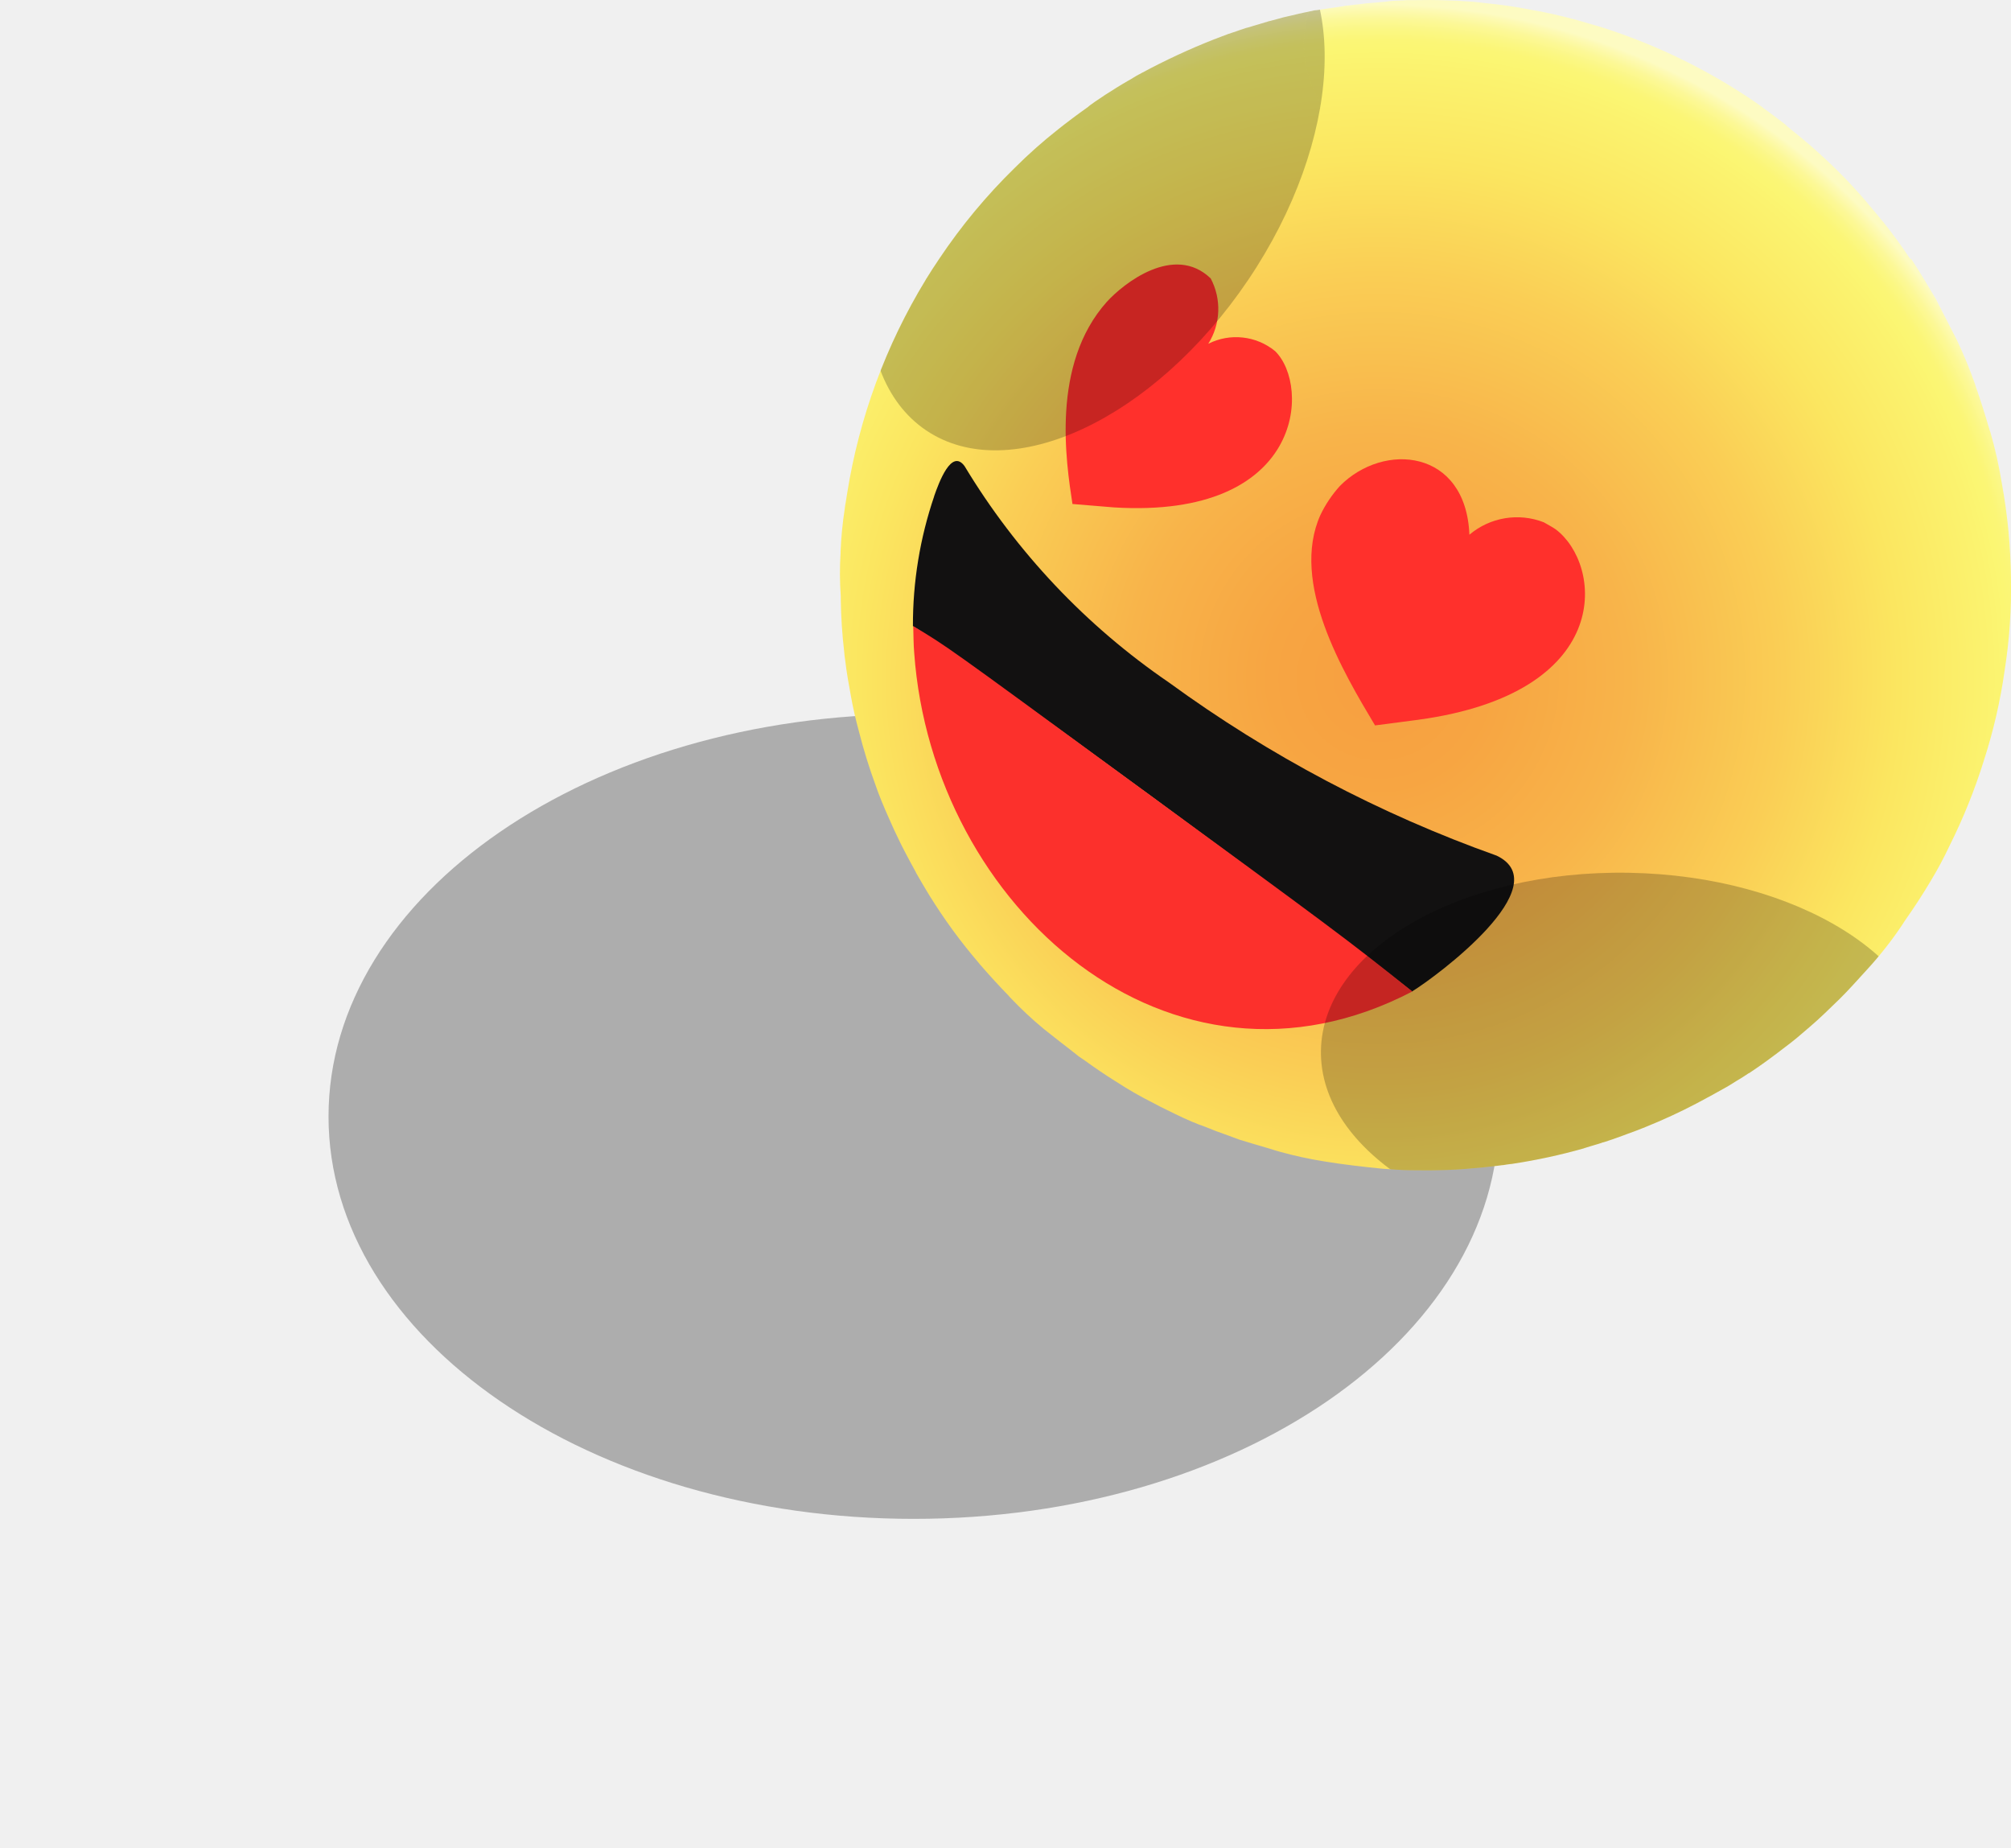
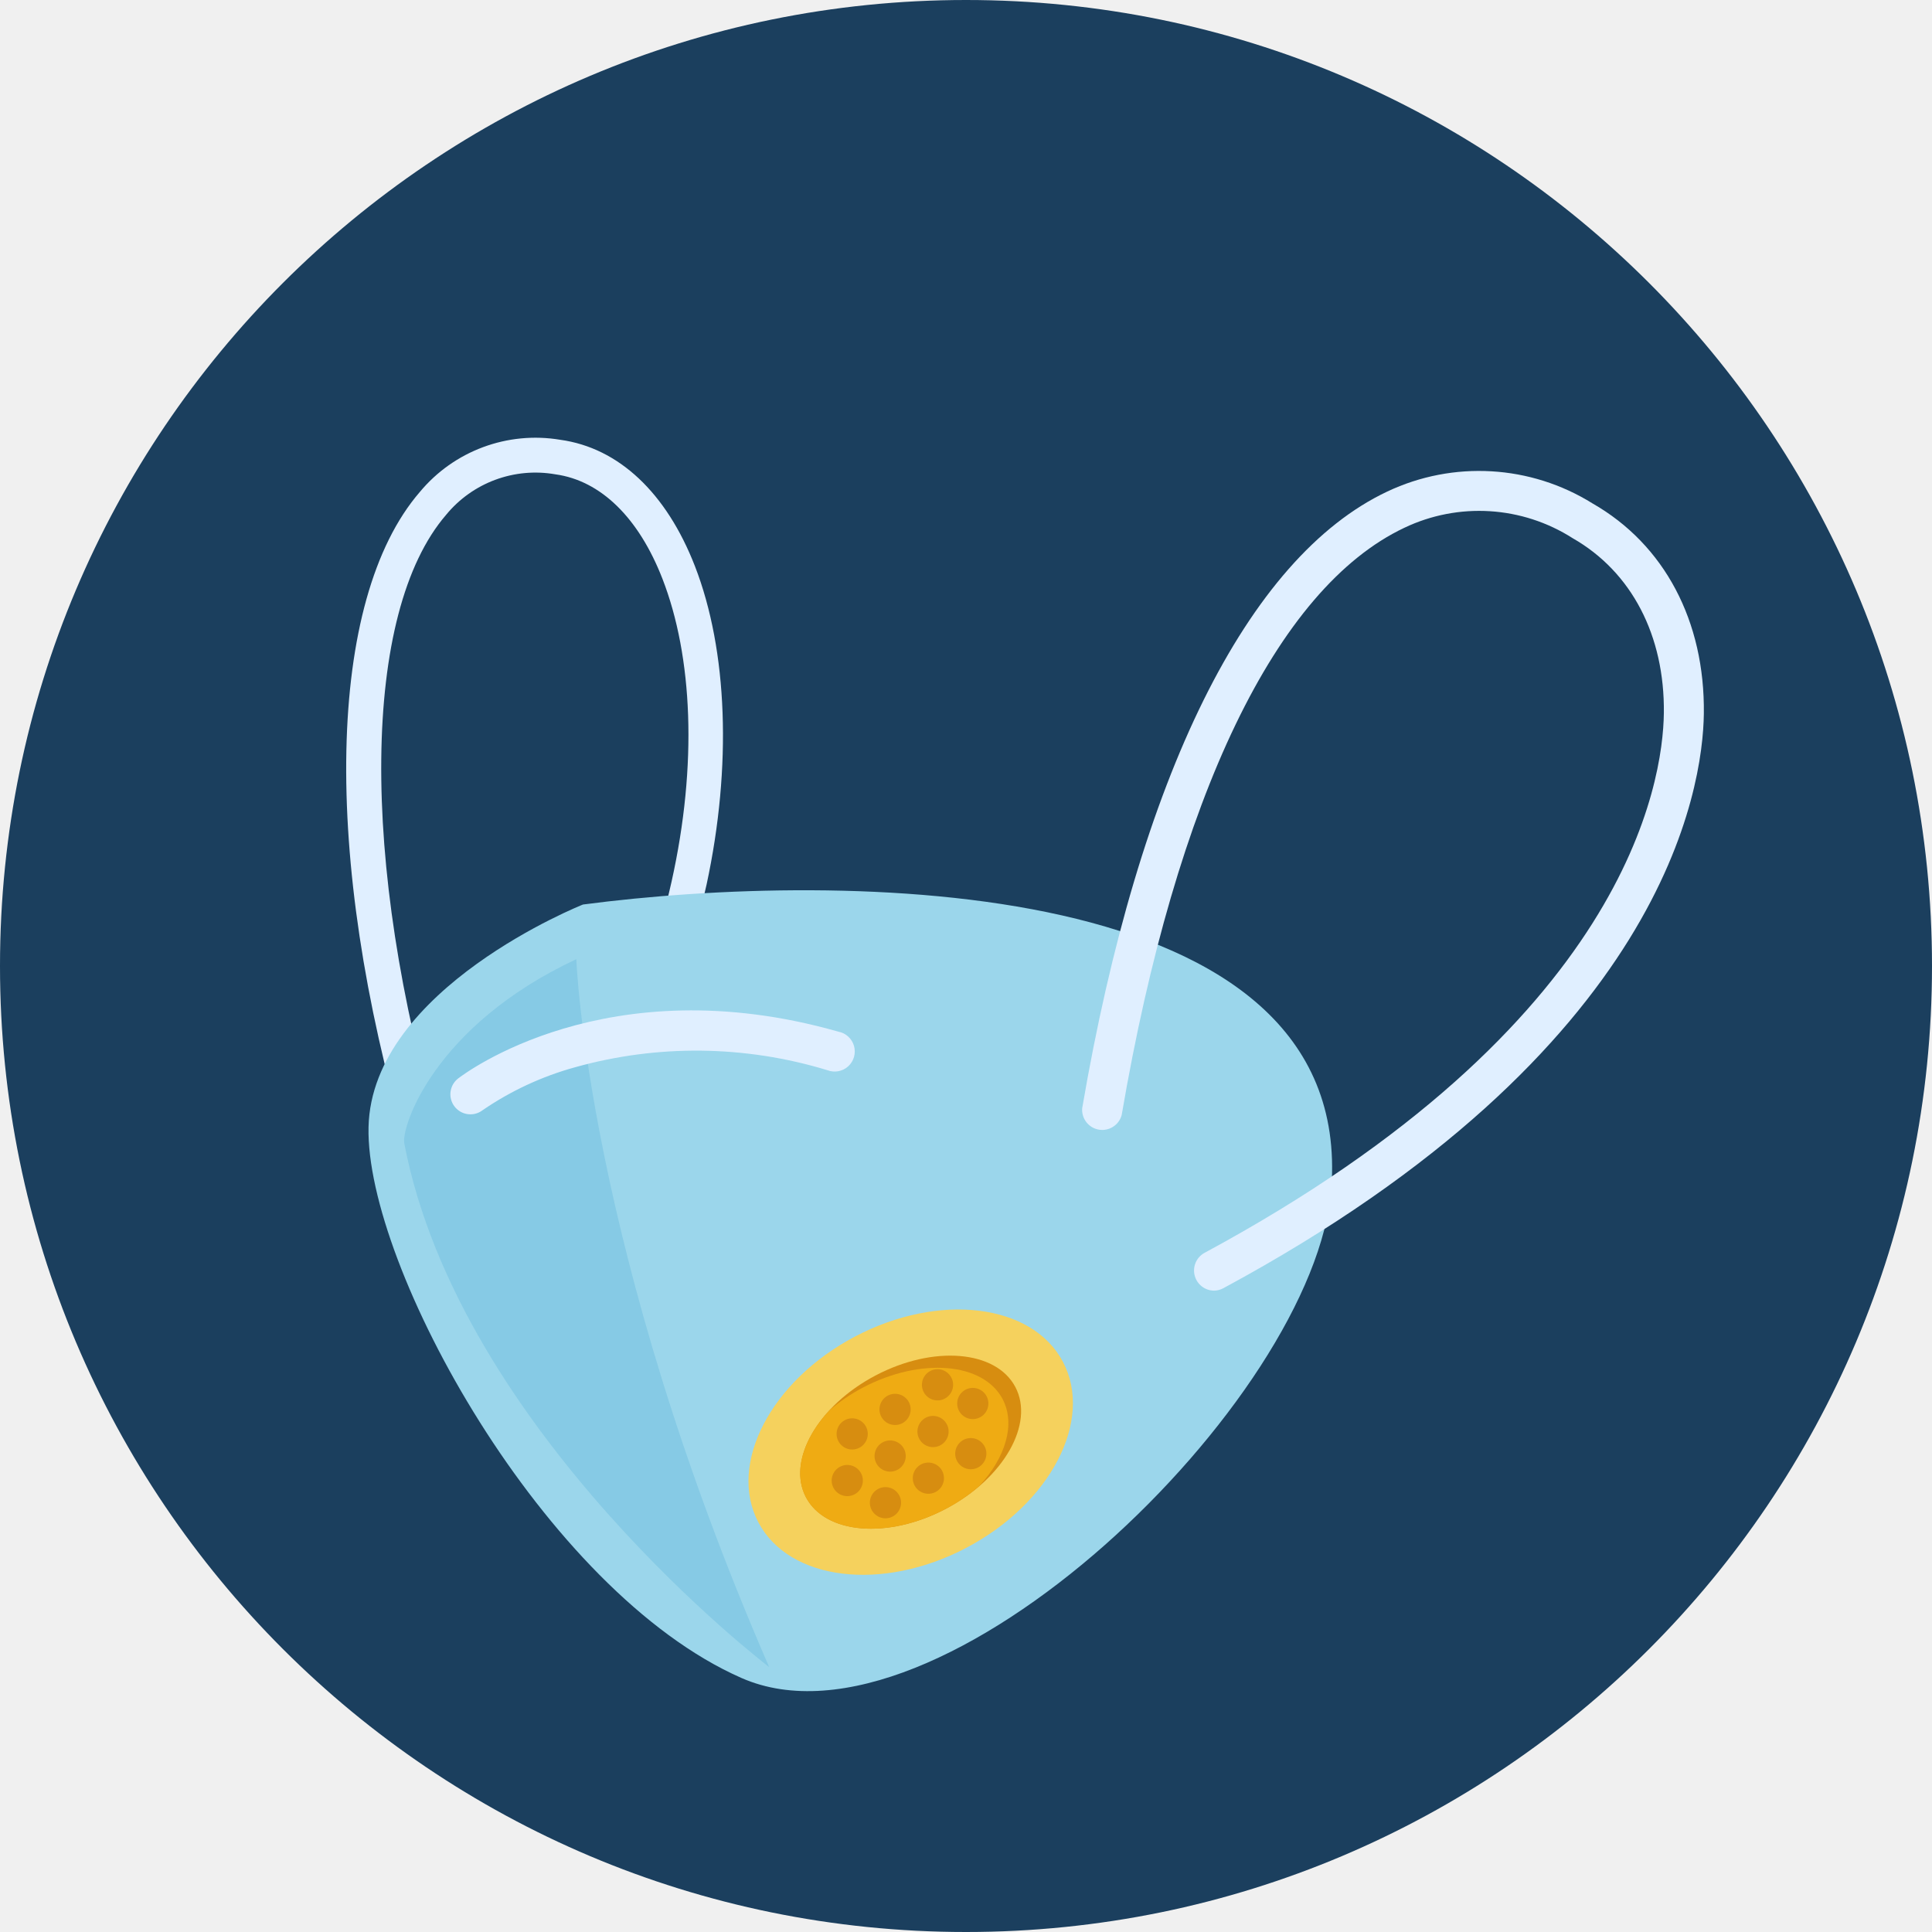
- <svg xmlns="http://www.w3.org/2000/svg" xmlns:xlink="http://www.w3.org/1999/xlink" width="82.478" height="75.758" viewBox="0 0 82.478 75.758">
+ <svg xmlns="http://www.w3.org/2000/svg" width="96" height="96" viewBox="0 0 96 96">
  <defs>
-     <radialGradient id="radial-gradient" cx="0.471" cy="0.58" r="0.575" gradientTransform="matrix(-0.999, -0.004, -0.004, 1, 0.933, 0.001)" gradientUnits="objectBoundingBox">
-       <stop offset="0" stop-color="#f79f40" />
-       <stop offset="0.163" stop-color="#f7a542" />
-       <stop offset="0.371" stop-color="#f8b44a" />
-       <stop offset="0.601" stop-color="#face55" />
-       <stop offset="0.771" stop-color="#fbe660" />
-       <stop offset="0.91" stop-color="#fbf36f" />
-       <stop offset="0.932" stop-color="#fbf672" />
-       <stop offset="0.947" stop-color="#fbf676" />
-       <stop offset="0.962" stop-color="#fbf783" />
-       <stop offset="0.978" stop-color="#fcf897" />
-       <stop offset="0.994" stop-color="#fdfab4" />
-       <stop offset="1" stop-color="#fdfbc2" />
-     </radialGradient>
    <clipPath id="clip-path">
-       <path id="Trazado_116496" data-name="Trazado 116496" d="M52.65,29.84v-.06c0-.11-.03-.77-.15-1.75-.01-.09-.02-.17-.03-.26-.02-.12-.04-.25-.06-.38a23.894,23.894,0,0,0-3.15-8.77c0-.01-.01-.01-.01-.02-.17-.29-.35-.57-.54-.85h0a23.353,23.353,0,0,0-3.06-3.74,20.449,20.449,0,0,0-1.77-1.6c-.39-.32-.78-.62-1.19-.91a.265.265,0,0,1-.06-.05l-.05-.04-.21-.15c-.26-.18-.55-.37-.86-.57h0c-.01-.01-.02-.01-.03-.02-.15-.09-.3-.19-.47-.28-.07-.04-.15-.09-.22-.13s-.12-.07-.19-.11a1.092,1.092,0,0,0-.15-.08,25.413,25.413,0,0,0-2.93-1.4c-.26-.11-.47-.18-.58-.23l-.18-.07-.18-.07c-.01,0-.02-.01-.03-.01l-.04-.01-.3-.1-.04-.01c-.01,0-.03-.01-.04-.01l-.2-.07a2.759,2.759,0,0,0-.27-.08l-.23-.07c-.04-.01-.09-.03-.13-.04-.01,0-.03-.01-.04-.01s-.03-.01-.05-.01a.636.636,0,0,1-.07-.02l-.26-.07-.22-.06c-.07-.02-.14-.03-.21-.05h-.01l-.13-.03-.25-.06-.18-.04a2.049,2.049,0,0,0-.24-.05c-.01,0-.03-.01-.04-.01-.06-.01-.12-.03-.18-.04l-.11-.02-.13-.03h-.02l-.04-.01c-.02,0-.05-.01-.07-.01a1.766,1.766,0,0,1-.2-.04.6.6,0,0,0-.12-.02h0a2.068,2.068,0,0,1-.22-.04l-.19-.03c-.03-.01-.07-.01-.11-.02a.985.985,0,0,0-.17-.02,1,1,0,0,0-.16-.02l-.27-.03-.25-.03c-.03,0-.05-.01-.08-.01h-.02a1.641,1.641,0,0,0-.23-.02l-.34-.03c-.08-.01-.16-.01-.23-.02-.09-.01-.17-.01-.26-.02s-.18-.01-.27-.02A.97.97,0,0,1,29.76,7h-.37c-.48-.01-.96-.01-1.45,0-.11,0-.21,0-.31.01s-.22.01-.32.02c-.07,0-.13.01-.19.01-.16.01-.31.02-.46.04-.05,0-.11.01-.16.01-.22.02-.43.04-.64.07-.1.01-.2.02-.3.04h-.01c-.02,0-.04.01-.06.01q-.24.03-.45.06c-.11.02-.23.04-.34.05-.26.04-.47.08-.61.11-.7.14-1.38.3-2.06.5-.41.11-.77.22-1.21.38a24.021,24.021,0,0,0-5.31,2.61h0c-.17.11-.33.22-.49.33a.265.265,0,0,0-.06.05c-.28.2-.56.4-.84.61a.423.423,0,0,1-.07.05l-.02.02-.02.02c-.01.01-.02.02-.03.02s-.02.01-.03.02c-.08.06-.15.12-.23.18-.15.12-.3.24-.44.36-.08.07-.16.13-.24.2-.16.14-.32.27-.46.4l-.02.02-.02.02c-.03.03-.07.06-.1.09-.75.69-1.21,1.19-1.24,1.22-.23.25-.46.51-.69.77-.16.19-.33.38-.5.59-.01.01-.02.03-.04.04l-.03.03c-.34.42-.69.89-1.08,1.46l-.01.01-.01.01c-.01.01-.01.02-.02.02-.18.26-.36.55-.54.86-.16.26-.32.52-.46.75l-.46.88c-.15.29-.29.56-.42.82a16.758,16.758,0,0,0-.76,1.82h0v.01c-.22.6-.42,1.23-.6,1.84l-.01.02a.037.037,0,0,1-.01.03,17.968,17.968,0,0,0-.5,2.13,23.506,23.506,0,0,0-.17,7.66,22.794,22.794,0,0,0,.82,3.68,23.944,23.944,0,0,0,1.38,3.51,15.311,15.311,0,0,0,.75,1.42c.32.56.68,1.11,1.06,1.66.04.07.09.13.13.2a16,16,0,0,0,1.39,1.8c.34.37.78.88,1.14,1.24s.83.82,1.22,1.15h0c.42.37.6.53.99.83q.72.585,1.47,1.08h.01c.16.11.32.22.49.32.19.12.38.24.55.34.09.05.22.13.36.21a.573.573,0,0,1,.07.04c.15.09.33.18.52.29.04.02.09.05.13.07a22.789,22.789,0,0,0,2.12,1c.18.07.42.17.7.28l.24.09.42.15.3.1.11.03c.01,0,.01,0,.02.01l.16.05a2.759,2.759,0,0,0,.27.08l.26.08c.01,0,.02,0,.02.01a22.1,22.1,0,0,0,2.96.66l.09.01c.08.01.17.03.27.04h.03l.23.03.53.06c.24.03.56.05.79.07s.49.03.74.04h.02c.13.01.25.01.37.01.33.01.77,0,1.1.01s.79-.03,1.13-.05c.72-.06,1.68-.17,2.39-.28a18.747,18.747,0,0,0,1.84-.38c.14-.04.28-.08.43-.12.43-.12.87-.25,1.24-.36l.43-.16c.35-.12.69-.25,1.03-.38l.17-.06c.4-.15.89-.38,1.32-.59.19-.09.37-.18.55-.28a15.71,15.71,0,0,0,1.56-.88c.02-.01.03-.02.05-.03.41-.26.82-.52,1.22-.81.09-.06.18-.12.26-.17l.44-.34c.12-.09.23-.18.35-.27l.66-.52a14.289,14.289,0,0,0,1.37-1.26l.03-.03.07-.07c.35-.35.74-.77,1.2-1.29a.138.138,0,0,0,.03-.04h0a20.958,20.958,0,0,0,2.02-2.71c.01-.01.01-.02.02-.03.19-.3.38-.61.57-.95v-.01h0c.08-.14.16-.29.24-.44.11-.2.22-.41.31-.59l.09-.18c.16-.32.31-.65.47-.99.21-.47.41-.94.56-1.36h0c.26-.7.5-1.44.71-2.23.13-.48.25-.96.33-1.41.1-.48.18-.98.25-1.5.02-.12.03-.23.05-.34.08-.69.14-1.41.16-2.14v-.13C52.68,31.04,52.68,30.45,52.65,29.84Z" transform="translate(-4.654 -6.992)" />
+       <rect id="Rectángulo_375401" data-name="Rectángulo 375401" width="67.465" height="62.262" fill="none" />
    </clipPath>
-     <linearGradient id="linear-gradient" x1="-0.166" y1="-323.933" x2="-1.166" y2="-323.933" gradientUnits="objectBoundingBox">
-       <stop offset="0" stop-color="#19b79c" />
-       <stop offset="0.405" stop-color="#1dbb9e" />
-       <stop offset="0.825" stop-color="#2ac8a3" />
-       <stop offset="0.997" stop-color="#31cfa6" />
-     </linearGradient>
-     <linearGradient id="linear-gradient-2" x1="-2.106" y1="-363.238" x2="-3.08" y2="-363.238" xlink:href="#linear-gradient" />
-     <clipPath id="clip-path-2">
-       <path id="Trazado_116504" data-name="Trazado 116504" d="M4.652,29.65v-.06a15.757,15.757,0,0,1,.17-1.74,2.335,2.335,0,0,1,.04-.26c.02-.12.04-.25.06-.38a24.088,24.088,0,0,1,3.22-8.75c0-.01.01-.01.01-.02.18-.29.36-.57.55-.85h0a23.39,23.39,0,0,1,3.09-3.72,20.134,20.134,0,0,1,1.78-1.58q.585-.465,1.2-.9a.265.265,0,0,0,.06-.05l.05-.04.21-.15c.26-.18.55-.37.86-.56h0c.01-.01.02-.01.03-.02.15-.09.31-.19.47-.28a2.53,2.53,0,0,0,.22-.13c.06-.04.12-.07.19-.11.05-.03.1-.05.15-.08a27.308,27.308,0,0,1,2.95-1.37c.26-.1.47-.18.58-.22l.18-.06.18-.06c.01,0,.02-.01.03-.01l.05-.02.3-.1.04-.01c.01,0,.03-.01.04-.01l.2-.06c.08-.02.19-.06.27-.08l.23-.07a.647.647,0,0,0,.13-.04c.01,0,.03-.01.04-.01s.03-.01.05-.01a.637.637,0,0,0,.07-.02l.26-.07.22-.06c.07-.02.14-.03.21-.05h.01l.13-.03c.08-.02.18-.04.25-.06l.18-.04c.08-.02.16-.03.24-.05.01,0,.03-.01.04-.01a1.163,1.163,0,0,0,.18-.04l.11-.01.13-.02h.02l.04-.01c.02,0,.05-.01.07-.01l.2-.03c.04-.01.09-.01.13-.02h0l.22-.03.19-.03a.516.516,0,0,0,.11-.02.985.985,0,0,1,.17-.02c.06-.01.11-.01.16-.02l.27-.03.25-.03c.03,0,.05-.01.08-.01h.02c.07-.01.15-.01.23-.02l.34-.03c.08-.01.16-.01.23-.02a1.569,1.569,0,0,1,.24-.03,2.437,2.437,0,0,1,.27-.01.86.86,0,0,1,.16-.01l.15-.01h.24c.49-.01.97-.01,1.45.01.11,0,.21.01.31.01s.22.01.32.02c.07,0,.13.01.19.01.16.01.31.02.46.04.05.01.11.01.16.02.22.02.43.05.64.07.1.01.2.03.3.04h.01c.02,0,.04.01.06.01.16.02.31.05.45.07l.34.06c.26.05.47.09.6.11.69.14,1.38.31,2.06.52.41.11.76.23,1.21.39a24.178,24.178,0,0,1,5.28,2.65h0c.16.11.33.22.49.34a.265.265,0,0,1,.06.05c.28.2.56.41.83.62a.424.424,0,0,0,.07.05l.02.02.02.02.03.03c.01.01.02.01.02.02.08.06.15.12.22.18.15.12.3.24.44.36.08.07.16.14.24.2.16.14.31.28.46.41l.02.02.02.02c.03.03.07.06.1.09.75.69,1.2,1.2,1.23,1.23.23.25.46.51.68.78.16.19.32.38.49.59.01.01.02.03.04.04l.02.03c.33.42.69.89,1.07,1.47l.04.01.01.01c.01.01.01.02.02.02.17.26.36.56.54.86.16.26.31.53.45.75l.45.88c.15.29.29.56.42.82a18.431,18.431,0,0,1,.75,1.83h0v.01c.21.6.41,1.23.59,1.85l.01.02a.037.037,0,0,0,.01.03,17.59,17.59,0,0,1,.48,2.14,22.71,22.71,0,0,1,.37,3.87,21.465,21.465,0,0,1-.26,3.8,21.96,21.96,0,0,1-.85,3.68,23.286,23.286,0,0,1-1.41,3.5,15.244,15.244,0,0,1-.76,1.42c-.33.56-.69,1.11-1.07,1.65-.04.07-.09.13-.13.2a15.2,15.2,0,0,1-1.41,1.79c-.34.37-.79.88-1.15,1.23s-.84.82-1.22,1.14h0c-.43.37-.6.52-1,.82-.49.38-.98.74-1.48,1.07H41.9c-.16.11-.32.21-.49.31-.19.12-.38.24-.55.33-.09.05-.22.12-.36.2a.574.574,0,0,0-.07.04c-.15.08-.33.18-.52.28-.04.02-.09.05-.13.07a23.108,23.108,0,0,1-2.12.98c-.18.07-.42.17-.71.27l-.24.09-.42.15-.3.1-.11.03c-.01,0-.01,0-.02.01l-.16.05c-.08.02-.19.06-.27.08l-.26.08c-.01,0-.02,0-.02.01a23.962,23.962,0,0,1-2.96.64l-.09.01c-.08.01-.17.02-.27.04H31.8l-.23.03-.53.06c-.24.02-.56.05-.79.07s-.49.03-.74.04h-.02c-.13,0-.25.01-.37.01-.33.01-.77,0-1.1,0s-.79-.04-1.13-.06c-.72-.07-1.68-.18-2.39-.3a16.281,16.281,0,0,1-1.84-.4c-.14-.04-.28-.08-.43-.13-.43-.12-.87-.26-1.24-.37l-.43-.16c-.35-.12-.69-.25-1.03-.39l-.17-.06c-.4-.15-.88-.38-1.32-.6-.19-.09-.37-.18-.55-.28a15.612,15.612,0,0,1-1.55-.89.219.219,0,0,0-.05-.03c-.41-.26-.81-.53-1.21-.82-.09-.06-.17-.12-.25-.17L14,49.97c-.12-.09-.23-.18-.35-.27l-.66-.52a15.233,15.233,0,0,1-1.36-1.27l-.03-.03-.06-.07c-.34-.35-.74-.78-1.19-1.3a.138.138,0,0,1-.03-.04h0a21.889,21.889,0,0,1-2-2.73c-.01-.01-.01-.02-.02-.03-.18-.3-.37-.61-.56-.95v-.01h0c-.08-.14-.16-.29-.24-.44-.11-.21-.22-.41-.31-.59l-.09-.18c-.16-.32-.31-.65-.46-.99-.21-.47-.41-.95-.55-1.36h0a22.441,22.441,0,0,1-.69-2.23c-.13-.48-.24-.96-.32-1.41-.09-.49-.18-.98-.24-1.5-.02-.12-.03-.23-.04-.34a21.166,21.166,0,0,1-.14-2.14v-.13A13.347,13.347,0,0,1,4.652,29.65Z" transform="translate(-4.627 -6.983)" fill="url(#radial-gradient)" />
+     <clipPath id="clip-path-3">
+       <rect id="Rectángulo_375399" data-name="Rectángulo 375399" width="18.141" height="35.174" fill="none" />
    </clipPath>
  </defs>
-   <g id="Grupo_157926" data-name="Grupo 157926" transform="translate(13.474)">
-     <ellipse id="Elipse_4737" data-name="Elipse 4737" cx="24" cy="16.5" rx="24" ry="16.5" transform="translate(0 29.284)" fill="#0b0b0b" opacity="0.292" style="mix-blend-mode: multiply;isolation: isolate" />
-     <path id="Trazado_116493" data-name="Trazado 116493" d="M4.652,29.65v-.06a15.757,15.757,0,0,1,.17-1.74,2.335,2.335,0,0,1,.04-.26c.02-.12.04-.25.06-.38a24.088,24.088,0,0,1,3.22-8.75c0-.01.01-.01.01-.02.18-.29.36-.57.55-.85h0a23.39,23.39,0,0,1,3.09-3.72,20.134,20.134,0,0,1,1.78-1.58q.585-.465,1.2-.9a.265.265,0,0,0,.06-.05l.05-.04.21-.15c.26-.18.55-.37.86-.56h0c.01-.01.02-.01.03-.02.15-.09.31-.19.47-.28a2.53,2.53,0,0,0,.22-.13c.06-.04.12-.07.19-.11.05-.03.1-.05.15-.08a27.308,27.308,0,0,1,2.95-1.37c.26-.1.47-.18.58-.22l.18-.06.18-.06c.01,0,.02-.01.03-.01l.05-.02.3-.1.04-.01c.01,0,.03-.01.04-.01l.2-.06c.08-.02.19-.06.27-.08l.23-.07a.647.647,0,0,0,.13-.04c.01,0,.03-.01.04-.01s.03-.01.05-.01a.637.637,0,0,0,.07-.02l.26-.07.22-.06c.07-.02.14-.03.21-.05h.01l.13-.03c.08-.02.18-.04.25-.06l.18-.04c.08-.02.16-.03.24-.05.01,0,.03-.01.04-.01a1.163,1.163,0,0,0,.18-.04l.11-.01.13-.02h.02l.04-.01c.02,0,.05-.01.07-.01l.2-.03c.04-.01.09-.01.13-.02h0l.22-.03.19-.03a.516.516,0,0,0,.11-.02.985.985,0,0,1,.17-.02c.06-.01.11-.01.16-.02l.27-.03.25-.03c.03,0,.05-.01.08-.01h.02c.07-.01.15-.01.23-.02l.34-.03c.08-.01.16-.01.23-.02a1.569,1.569,0,0,1,.24-.03,2.437,2.437,0,0,1,.27-.01.86.86,0,0,1,.16-.01l.15-.01h.24c.49-.01.97-.01,1.45.01.11,0,.21.01.31.01s.22.01.32.02c.07,0,.13.01.19.01.16.01.31.02.46.04.05.01.11.01.16.02.22.02.43.05.64.07.1.01.2.03.3.04h.01c.02,0,.04.01.06.01.16.02.31.05.45.07l.34.06c.26.05.47.09.6.11.69.14,1.38.31,2.06.52.41.11.76.23,1.21.39a24.178,24.178,0,0,1,5.28,2.65h0c.16.11.33.22.49.34a.265.265,0,0,1,.06.05c.28.2.56.41.83.62a.424.424,0,0,0,.07.05l.02.02.02.02.03.03c.01.01.02.01.02.02.08.06.15.12.22.18.15.12.3.24.44.36.08.07.16.14.24.2.16.14.31.28.46.41l.02.02.02.02c.03.03.07.06.1.09.75.69,1.2,1.2,1.23,1.23.23.25.46.51.68.78.16.19.32.38.49.59.01.01.02.03.04.04l.02.03c.33.42.69.89,1.07,1.47l.04.01.01.01c.01.01.01.02.02.02.17.26.36.56.54.86.16.26.31.53.45.75l.45.88c.15.29.29.56.42.82a18.431,18.431,0,0,1,.75,1.83h0v.01c.21.6.41,1.23.59,1.85l.01.02a.037.037,0,0,0,.01.03,17.59,17.59,0,0,1,.48,2.14,22.71,22.71,0,0,1,.37,3.87,21.465,21.465,0,0,1-.26,3.8,21.96,21.96,0,0,1-.85,3.68,23.286,23.286,0,0,1-1.41,3.5,15.244,15.244,0,0,1-.76,1.42c-.33.56-.69,1.11-1.07,1.65-.04.07-.09.13-.13.2a15.2,15.2,0,0,1-1.41,1.79c-.34.37-.79.88-1.15,1.23s-.84.82-1.22,1.14h0c-.43.37-.6.52-1,.82-.49.38-.98.74-1.48,1.07H41.9c-.16.11-.32.21-.49.31-.19.12-.38.24-.55.33-.09.05-.22.12-.36.2a.574.574,0,0,0-.07.04c-.15.08-.33.18-.52.28-.04.02-.09.05-.13.07a23.108,23.108,0,0,1-2.12.98c-.18.07-.42.17-.71.27l-.24.09-.42.15-.3.1-.11.03c-.01,0-.01,0-.02.01l-.16.05c-.08.02-.19.06-.27.08l-.26.08c-.01,0-.02,0-.02.01a23.962,23.962,0,0,1-2.96.64l-.09.01c-.08.01-.17.02-.27.04H31.8l-.23.03-.53.06c-.24.02-.56.05-.79.07s-.49.03-.74.04h-.02c-.13,0-.25.01-.37.01-.33.01-.77,0-1.1,0s-.79-.04-1.13-.06c-.72-.07-1.68-.18-2.39-.3a16.281,16.281,0,0,1-1.84-.4c-.14-.04-.28-.08-.43-.13-.43-.12-.87-.26-1.24-.37l-.43-.16c-.35-.12-.69-.25-1.03-.39l-.17-.06c-.4-.15-.88-.38-1.32-.6-.19-.09-.37-.18-.55-.28a15.612,15.612,0,0,1-1.55-.89.219.219,0,0,0-.05-.03c-.41-.26-.81-.53-1.21-.82-.09-.06-.17-.12-.25-.17L14,49.97c-.12-.09-.23-.18-.35-.27l-.66-.52a15.233,15.233,0,0,1-1.36-1.27l-.03-.03-.06-.07c-.34-.35-.74-.78-1.19-1.3a.138.138,0,0,1-.03-.04h0a21.889,21.889,0,0,1-2-2.73c-.01-.01-.01-.02-.02-.03-.18-.3-.37-.61-.56-.95v-.01h0c-.08-.14-.16-.29-.24-.44-.11-.21-.22-.41-.31-.59l-.09-.18c-.16-.32-.31-.65-.46-.99-.21-.47-.41-.95-.55-1.36h0a22.441,22.441,0,0,1-.69-2.23c-.13-.48-.24-.96-.32-1.41-.09-.49-.18-.98-.24-1.5-.02-.12-.03-.23-.04-.34a21.166,21.166,0,0,1-.14-2.14v-.13A13.347,13.347,0,0,1,4.652,29.65Z" transform="translate(16.349 -6.983)" fill="url(#radial-gradient)" />
-     <g id="Grupo_86225" data-name="Grupo 86225" transform="translate(20.955 0.009)" clip-path="url(#clip-path)">
-       <path id="Trazado_116494" data-name="Trazado 116494" d="M50.67,21.64a4.37,4.37,0,0,1,.18-.46C50.8,21.33,50.74,21.48,50.67,21.64Z" transform="translate(-48.844 -6.992)" fill="url(#linear-gradient)" />
-       <path id="Trazado_116495" data-name="Trazado 116495" d="M4.7,34.92c.03-.14.05-.28.08-.41C4.75,34.65,4.73,34.79,4.7,34.92Z" transform="translate(43.196 -6.992)" fill="url(#linear-gradient-2)" />
+   <g id="Grupo_1069946" data-name="Grupo 1069946" transform="translate(-915.333 -424)">
+     <g id="Grupo_246409" data-name="Grupo 246409" transform="translate(-436 129)">
+       <circle id="Elipse_4282" data-name="Elipse 4282" cx="48" cy="48" r="48" transform="translate(1351.333 295)" fill="#1b3f5e" />
    </g>
-     <path id="Trazado_116497" data-name="Trazado 116497" d="M25.873,27.33A16.375,16.375,0,0,0,25,32.66c2.26,1.39,16.97,12.2,20.47,14.98,1.03-.63,6.02-4.35,3.47-5.57a52.925,52.925,0,0,1-13.44-7.1,28.664,28.664,0,0,1-8.38-8.87c-.54-.75-1.06.69-1.25,1.23" transform="translate(-1.032 -6.983)" fill="#121111" />
-     <path id="Trazado_116499" data-name="Trazado 116499" d="M29.22,33.76c.75,10.43,10.52,19.05,20.43,13.88-2.65-2.12-3.33-2.62-11.66-8.71-7.45-5.46-7.45-5.46-8.81-6.27.01.33.01.77.04,1.1" transform="translate(-5.199 -6.983)" fill="#fc302c" />
-     <g id="Grupo_86231" data-name="Grupo 86231" transform="translate(40.307 18.833)">
-       <path id="Trazado_116501" data-name="Trazado 116501" d="M22.473,28.1c-1.25,2.78.93,6.44,2.24,8.63.65-.09,1.52-.19,2.17-.29,7.67-1.22,7.14-6.32,5.24-7.75-.14-.1-.34-.2-.49-.29a3.024,3.024,0,0,0-3.05.51c-.14-3.51-3.51-3.82-5.31-2a4.969,4.969,0,0,0-.8,1.19" transform="translate(-22.099 -25.816)" fill="#ff302c" />
-     </g>
-     <g id="Grupo_86232" data-name="Grupo 86232" transform="translate(30.232 10.846)">
-       <path id="Trazado_116503" data-name="Trazado 116503" d="M35.806,19.36c-2.3,2.57-1.67,6.58-1.41,8.29.51.04,1.19.1,1.7.14,7.78.48,8.08-4.98,6.61-6.41a2.529,2.529,0,0,0-2.74-.3,2.679,2.679,0,0,0,.1-2.68c-1.5-1.44-3.58.21-4.26.96" transform="translate(-34.117 -17.829)" fill="#ff302c" />
-     </g>
-     <g id="Enmascarar_grupo_59" data-name="Enmascarar grupo 59" transform="translate(20.976 0)" clip-path="url(#clip-path-2)">
-       <g id="Grupo_86233" data-name="Grupo 86233" transform="translate(-2.683 -7.272)" opacity="0.561" style="mix-blend-mode: multiply;isolation: isolate">
-         <g id="Grupo_86230" data-name="Grupo 86230" transform="translate(0)">
-           <ellipse id="Elipse_4734" data-name="Elipse 4734" cx="12.5" cy="7.5" rx="12.5" ry="7.5" transform="translate(21.707 1.557)" fill="#fff" opacity="0.743" />
-           <ellipse id="Elipse_4735" data-name="Elipse 4735" cx="12.5" cy="7.5" rx="12.5" ry="7.5" transform="translate(26.415 8.388) rotate(124)" opacity="0.387" />
-           <ellipse id="Elipse_4736" data-name="Elipse 4736" cx="12.5" cy="7.5" rx="12.5" ry="7.5" transform="matrix(-1, -0.017, 0.017, -1, 47.282, 58.274)" opacity="0.387" />
+     <g id="Grupo_1069944" data-name="Grupo 1069944" transform="translate(932.535 445.77)">
+       <g id="Grupo_1069943" data-name="Grupo 1069943" clip-path="url(#clip-path)">
+         <g id="Grupo_1069942" data-name="Grupo 1069942">
+           <g id="Grupo_1069941" data-name="Grupo 1069941" clip-path="url(#clip-path)">
+             <path id="Trazado_814890" data-name="Trazado 814890" d="M7.918,41.339a.865.865,0,0,1-.665-1.417c9.5-11.461,11.45-25.24,8.463-32.929C14.537,3.956,12.649,2.112,10.4,1.8A5.743,5.743,0,0,0,4.964,3.813C.786,8.658.659,21.046,4.646,34.639a.865.865,0,0,1-1.66.487C-1.225,20.772-.963,8.037,3.653,2.683a7.472,7.472,0,0,1,6.986-2.6c2.9.4,5.273,2.632,6.69,6.28,1.628,4.191,1.839,9.952.582,15.805A44.422,44.422,0,0,1,8.584,41.026a.865.865,0,0,1-.666.313" transform="translate(0 0)" fill="#e0efff" />
+             <path id="Trazado_814891" data-name="Trazado 814891" d="M12.757,43.3S2.253,47.462,2.1,54.362s8.718,23.06,18.536,27.373,28.521-13.8,29.306-24.341C51.107,41.718,25.483,41.627,12.757,43.3" transform="translate(-0.99 -20.125)" fill="#9bd6eb" />
+             <g id="Grupo_1069940" data-name="Grupo 1069940" transform="translate(2.876 25.891)" opacity="0.35" style="mix-blend-mode: multiply;isolation: isolate">
+               <g id="Grupo_1069939" data-name="Grupo 1069939">
+                 <g id="Grupo_1069938" data-name="Grupo 1069938" clip-path="url(#clip-path-3)">
+                   <path id="Trazado_814892" data-name="Trazado 814892" d="M14.012,49.083s.511,14.325,9.582,35.174c0,0-15.387-11.7-18.131-26.025-.154-.8,1.46-5.832,8.55-9.149" transform="translate(-5.453 -49.083)" fill="#9bd6eb" />
+                 </g>
+               </g>
+             </g>
+             <path id="Trazado_814893" data-name="Trazado 814893" d="M75.858,43.817a1,1,0,0,1-.473-1.872C96.4,30.62,98.176,18.55,98.219,15.121c.048-3.85-1.6-7.018-4.529-8.691a8.637,8.637,0,0,0-8.365-.519c-6.35,3-11.339,13.36-14.046,29.18a1,1,0,0,1-1.963-.335c2.821-16.479,8.2-27.363,15.159-30.645a10.662,10.662,0,0,1,10.2.59c3.572,2.042,5.588,5.849,5.531,10.445-.047,3.7-1.906,16.711-23.881,28.553a1,1,0,0,1-.472.119" transform="translate(-32.745 -1.456)" fill="#e0efff" />
+             <path id="Trazado_814894" data-name="Trazado 814894" d="M10.809,59.069a.995.995,0,0,1-.613-1.779c.3-.231,7.384-5.608,18.893-2.329a1,1,0,1,1-.545,1.915,22.348,22.348,0,0,0-12.534-.146,15.325,15.325,0,0,0-4.593,2.132.993.993,0,0,1-.607.207" transform="translate(-4.636 -25.469)" fill="#e0efff" />
+             <path id="Trazado_814895" data-name="Trazado 814895" d="M53.521,84.688c-1.527-2.9-6.153-3.463-10.334-1.261s-6.331,6.337-4.8,9.236,6.153,3.463,10.334,1.261,6.331-6.336,4.8-9.235" transform="translate(-17.904 -38.785)" fill="#f5d15d" />
+             <path id="Trazado_814896" data-name="Trazado 814896" d="M53.458,87.987c-.964-1.829-4.074-2.086-6.947-.573s-4.42,4.224-3.456,6.054,4.074,2.086,6.947.573,4.42-4.223,3.457-6.053" transform="translate(-20.208 -40.837)" fill="#d78d10" />
+             <path id="Trazado_814897" data-name="Trazado 814897" d="M52.827,89.13c-.964-1.83-4.074-2.086-6.948-.573a8.894,8.894,0,0,0-1.665,1.135c-1.306,1.409-1.819,3.067-1.161,4.316.964,1.83,4.074,2.086,6.947.573a8.937,8.937,0,0,0,1.666-1.135c1.3-1.408,1.817-3.067,1.16-4.315" transform="translate(-20.208 -41.377)" fill="#efab13" />
+             <path id="Trazado_814898" data-name="Trazado 814898" d="M46.843,93.871a.775.775,0,1,0-.638-.892.776.776,0,0,0,.638.892" transform="translate(-21.827 -43.626)" fill="#d78d10" />
+             <path id="Trazado_814899" data-name="Trazado 814899" d="M50.883,91.562a.775.775,0,1,0-.638-.891.775.775,0,0,0,.638.891" transform="translate(-23.736 -42.535)" fill="#d78d10" />
+             <path id="Trazado_814900" data-name="Trazado 814900" d="M54.881,89.246a.775.775,0,1,0-.638-.891.774.774,0,0,0,.638.891" transform="translate(-25.625 -41.441)" fill="#d78d10" />
+             <path id="Trazado_814901" data-name="Trazado 814901" d="M50.231,98.822a.775.775,0,1,0,.638.891.775.775,0,0,0-.638-.891" transform="translate(-23.308 -46.688)" fill="#d78d10" />
+             <path id="Trazado_814902" data-name="Trazado 814902" d="M54.272,96.512a.775.775,0,1,0,.638.891.774.774,0,0,0-.638-.891" transform="translate(-25.217 -45.597)" fill="#d78d10" />
+             <path id="Trazado_814903" data-name="Trazado 814903" d="M58.269,94.2a.775.775,0,1,0,.638.891.775.775,0,0,0-.638-.891" transform="translate(-27.106 -44.503)" fill="#d78d10" />
+             <path id="Trazado_814904" data-name="Trazado 814904" d="M46.632,96.735a.775.775,0,1,0,.638.891.775.775,0,0,0-.638-.891" transform="translate(-21.607 -45.702)" fill="#d78d10" />
+             <path id="Trazado_814905" data-name="Trazado 814905" d="M50.419,95.955a.775.775,0,1,0-.638-.891.775.775,0,0,0,.638.891" transform="translate(-23.517 -44.611)" fill="#d78d10" />
+             <path id="Trazado_814906" data-name="Trazado 814906" d="M54.459,93.645a.775.775,0,1,0-.638-.891.775.775,0,0,0,.638.891" transform="translate(-25.426 -43.519)" fill="#d78d10" />
+             <path id="Trazado_814907" data-name="Trazado 814907" d="M59.094,90.368a.775.775,0,1,0-.891.638.775.775,0,0,0,.891-.638" transform="translate(-27.194 -42.272)" fill="#d78d10" />
+           </g>
        </g>
      </g>
    </g>
  </g>
</svg>
